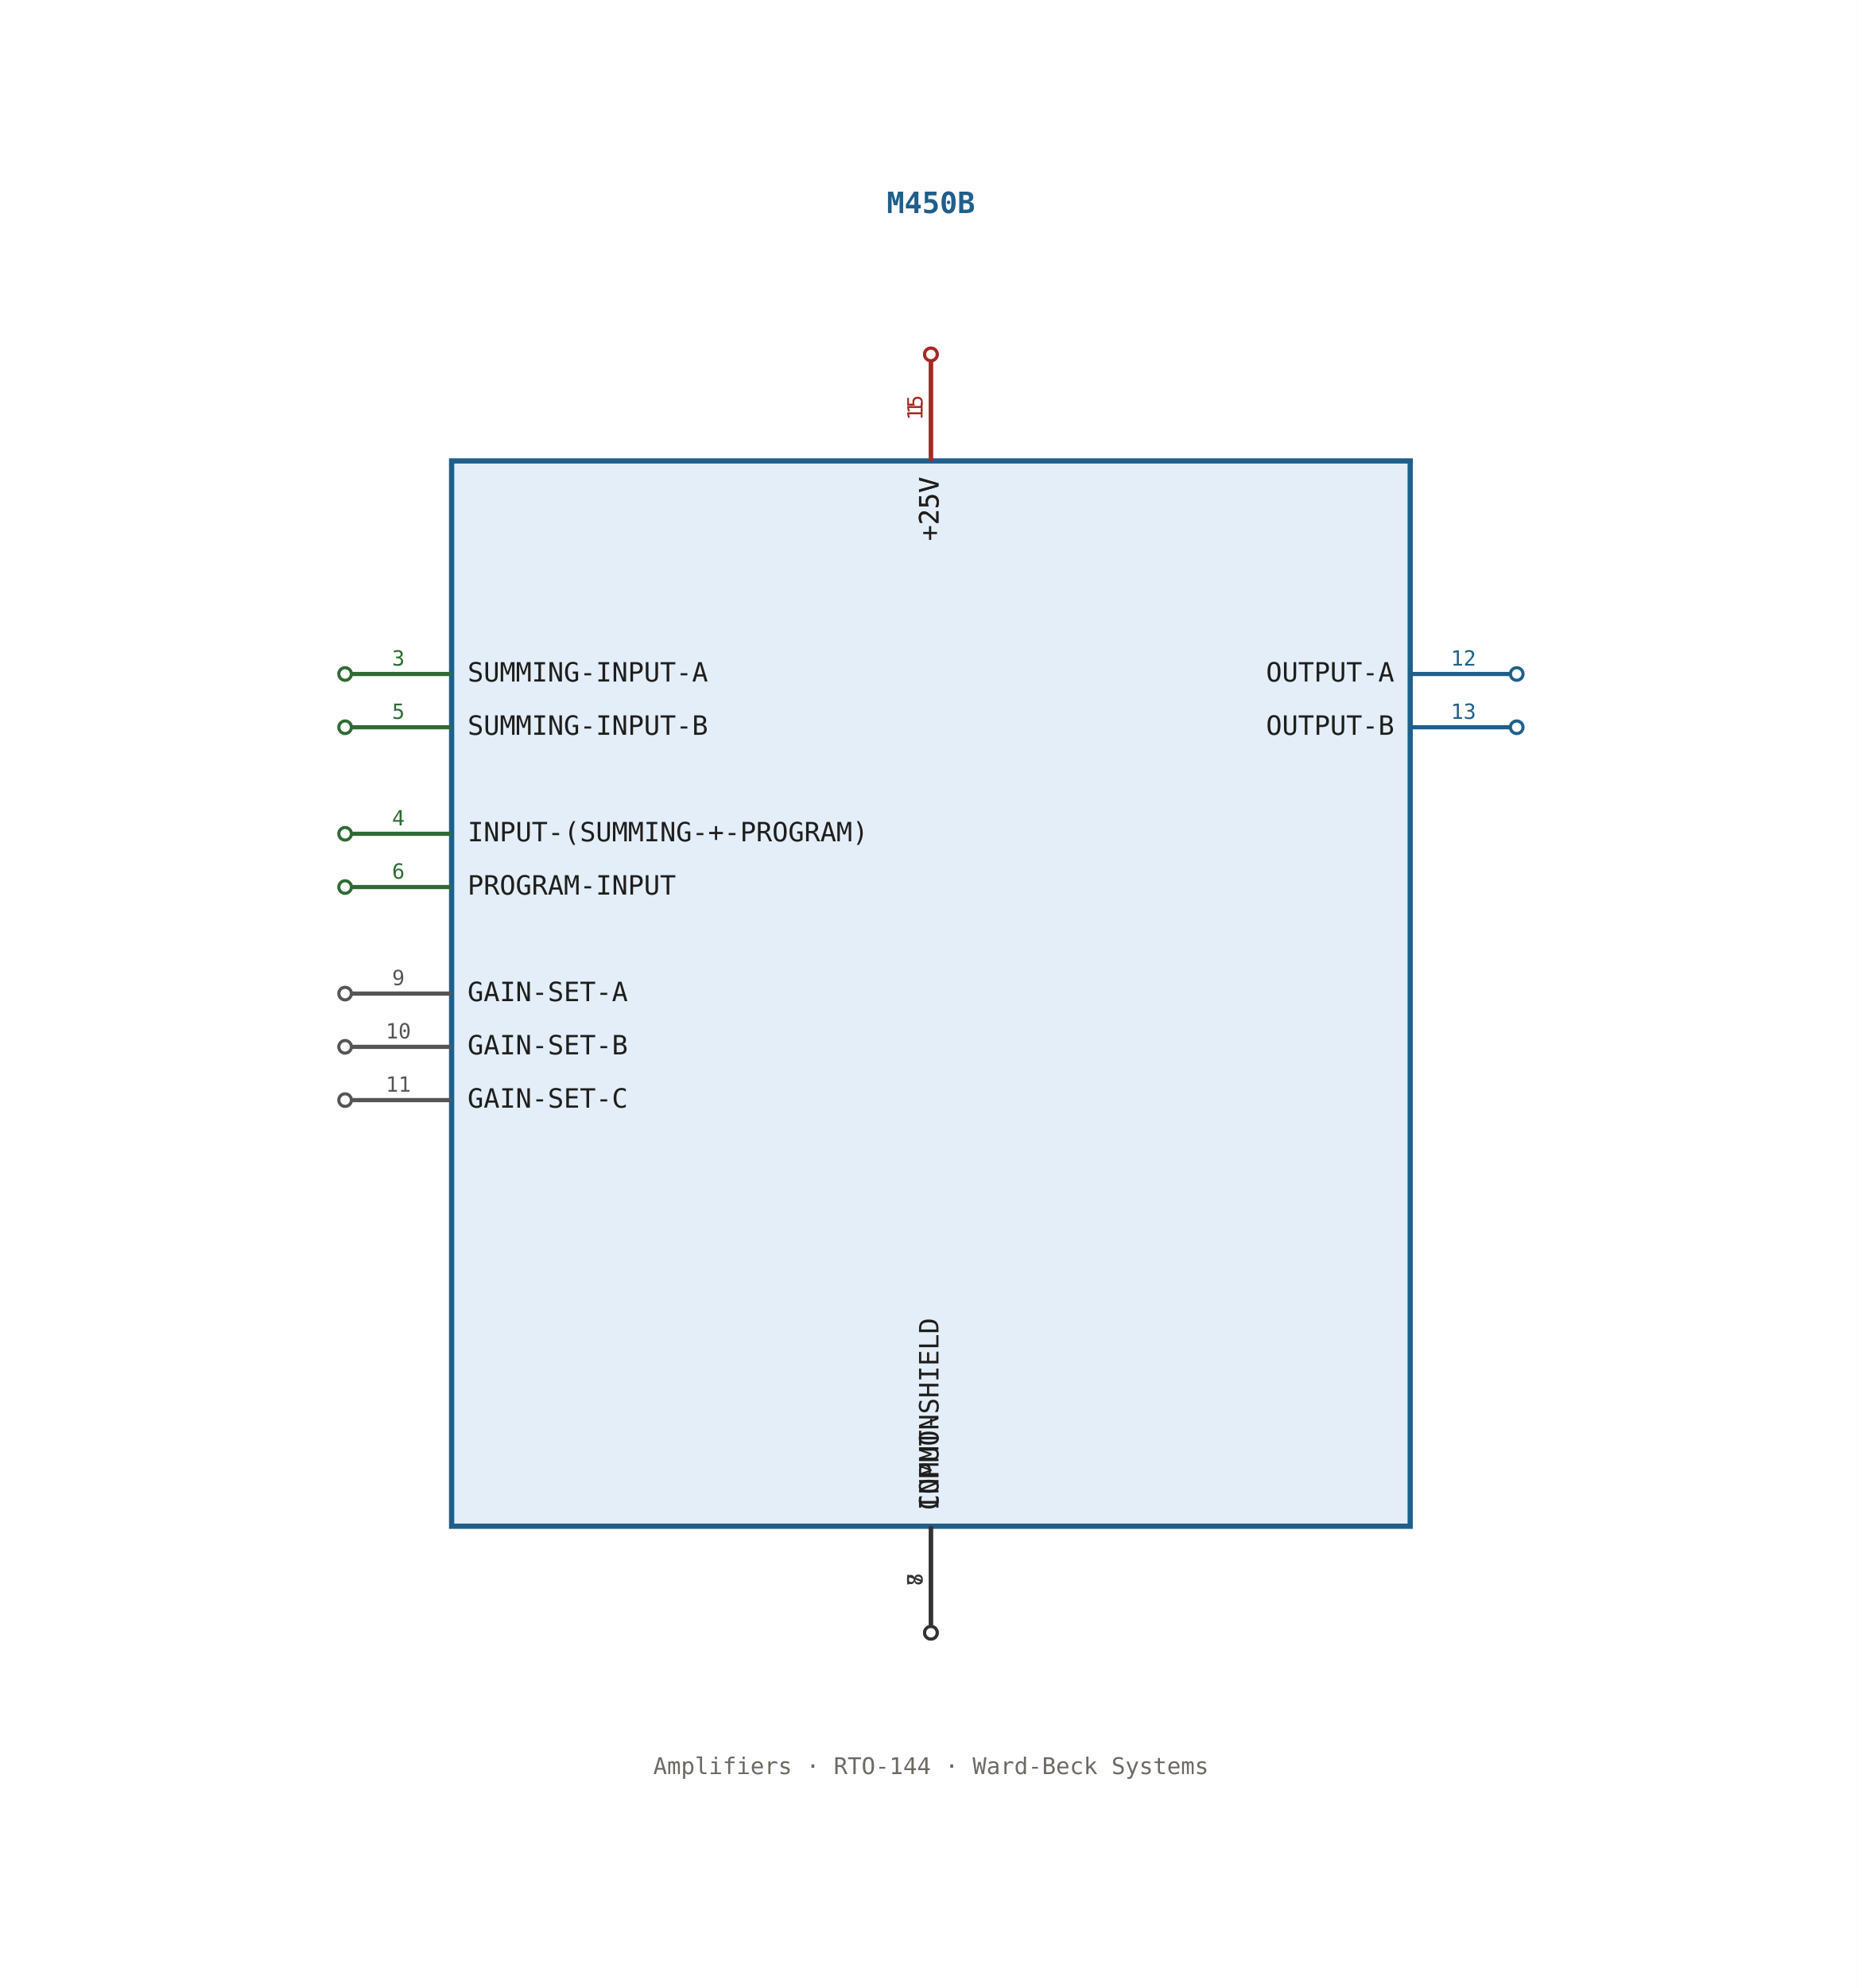
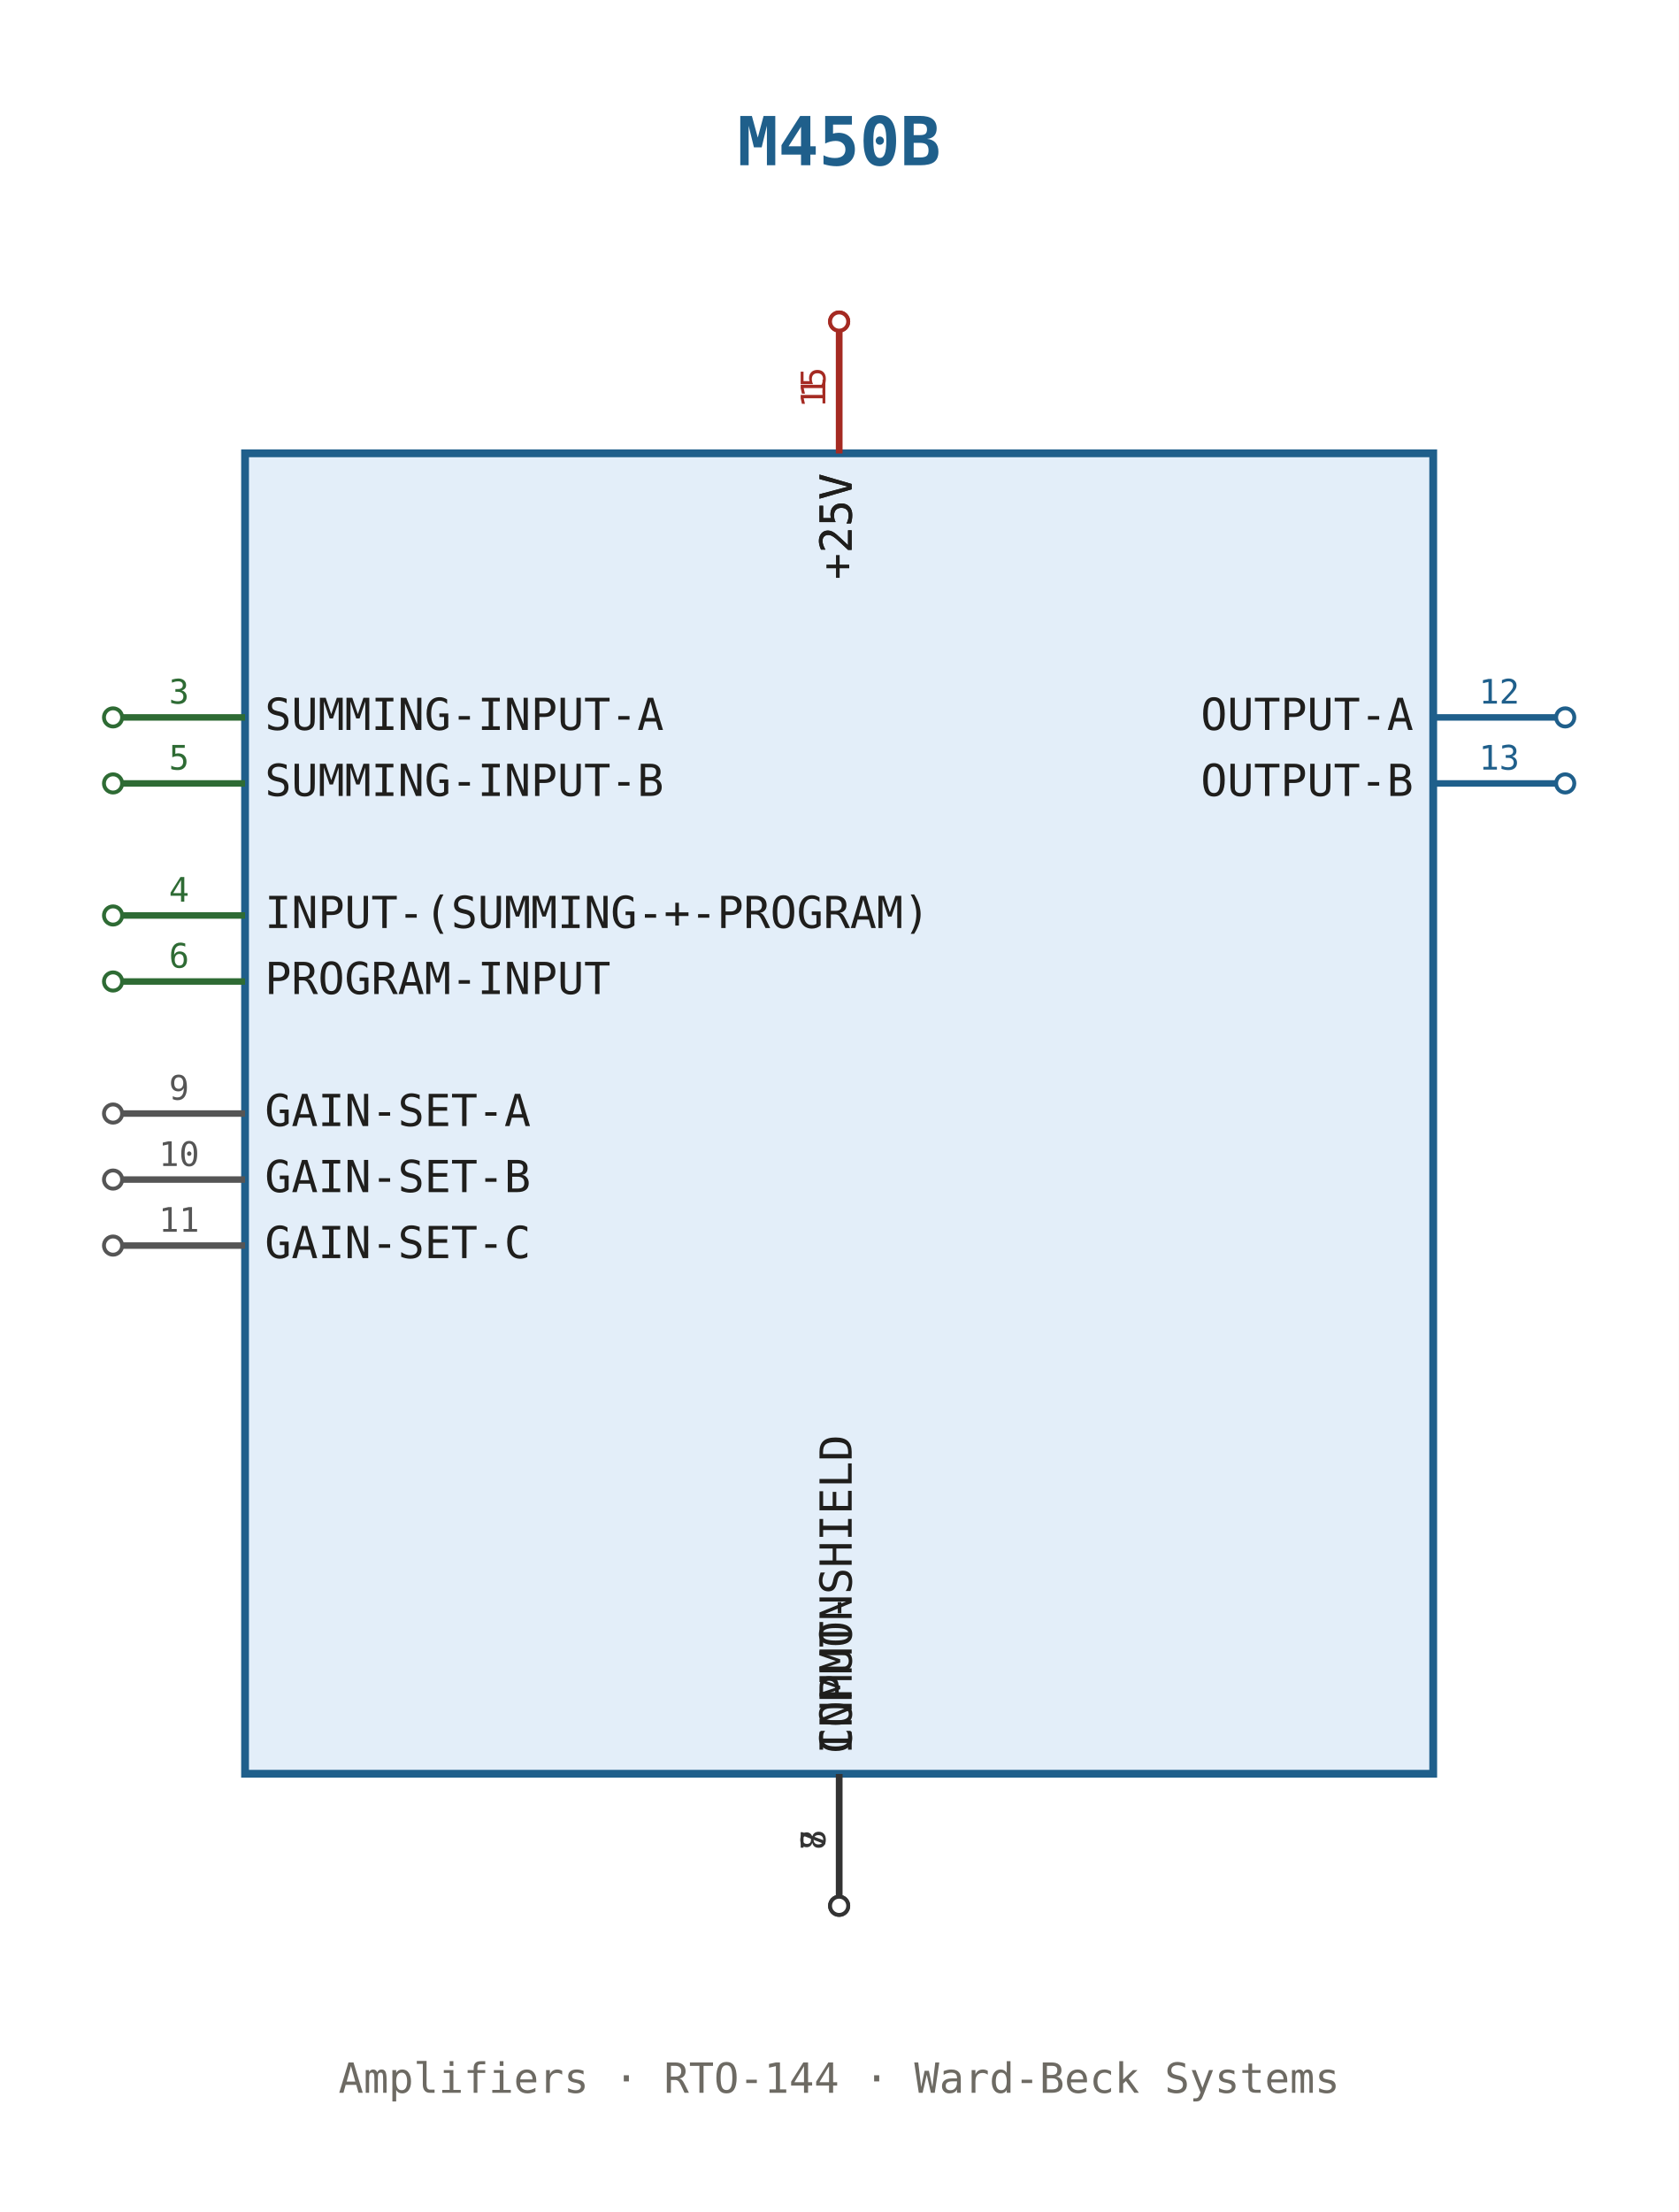
- <svg xmlns="http://www.w3.org/2000/svg" viewBox="0 0 888 948" font-family="Overpass Mono, ui-monospace, monospace">
+ <svg xmlns="http://www.w3.org/2000/svg" viewBox="0 0 646 851" font-family="Overpass Mono, Consolas, ui-monospace, monospace">
  <rect width="100%" height="100%" fill="#ffffff" />
-   <rect x="215.4" y="219.8" width="457.2" height="508.0" fill="#E3EEF9" stroke="#1F5F8B" stroke-width="2.5" />
-   <line x1="164.6" y1="321.4" x2="215.4" y2="321.4" stroke="#2E6B34" stroke-width="2" />
-   <circle cx="164.6" cy="321.4" r="3" fill="#fff" stroke="#2E6B34" stroke-width="1.5" />
-   <text x="223.0" y="321.4" font-size="12.7" dominant-baseline="middle" text-anchor="start" fill="#1f1e1c">SUMMING-INPUT-A</text>
-   <text x="190.0" y="317.4" font-size="10" text-anchor="middle" fill="#2E6B34">3</text>
-   <line x1="164.6" y1="346.8" x2="215.4" y2="346.8" stroke="#2E6B34" stroke-width="2" />
-   <circle cx="164.6" cy="346.8" r="3" fill="#fff" stroke="#2E6B34" stroke-width="1.5" />
-   <text x="223.0" y="346.8" font-size="12.7" dominant-baseline="middle" text-anchor="start" fill="#1f1e1c">SUMMING-INPUT-B</text>
-   <text x="190.0" y="342.8" font-size="10" text-anchor="middle" fill="#2E6B34">5</text>
-   <line x1="164.6" y1="397.6" x2="215.4" y2="397.6" stroke="#2E6B34" stroke-width="2" />
-   <circle cx="164.6" cy="397.6" r="3" fill="#fff" stroke="#2E6B34" stroke-width="1.5" />
-   <text x="223.0" y="397.6" font-size="12.7" dominant-baseline="middle" text-anchor="start" fill="#1f1e1c">INPUT-(SUMMING-+-PROGRAM)</text>
-   <text x="190.0" y="393.6" font-size="10" text-anchor="middle" fill="#2E6B34">4</text>
-   <line x1="164.6" y1="423.0" x2="215.4" y2="423.0" stroke="#2E6B34" stroke-width="2" />
-   <circle cx="164.6" cy="423.0" r="3" fill="#fff" stroke="#2E6B34" stroke-width="1.5" />
-   <text x="223.0" y="423.0" font-size="12.7" dominant-baseline="middle" text-anchor="start" fill="#1f1e1c">PROGRAM-INPUT</text>
-   <text x="190.0" y="419.0" font-size="10" text-anchor="middle" fill="#2E6B34">6</text>
-   <line x1="164.6" y1="473.8" x2="215.4" y2="473.8" stroke="#555555" stroke-width="2" />
-   <circle cx="164.6" cy="473.8" r="3" fill="#fff" stroke="#555555" stroke-width="1.5" />
-   <text x="223.0" y="473.8" font-size="12.7" dominant-baseline="middle" text-anchor="start" fill="#1f1e1c">GAIN-SET-A</text>
-   <text x="190.0" y="469.8" font-size="10" text-anchor="middle" fill="#555555">9</text>
-   <line x1="164.6" y1="499.2" x2="215.4" y2="499.2" stroke="#555555" stroke-width="2" />
-   <circle cx="164.6" cy="499.2" r="3" fill="#fff" stroke="#555555" stroke-width="1.5" />
-   <text x="223.0" y="499.2" font-size="12.7" dominant-baseline="middle" text-anchor="start" fill="#1f1e1c">GAIN-SET-B</text>
-   <text x="190.0" y="495.2" font-size="10" text-anchor="middle" fill="#555555">10</text>
-   <line x1="164.6" y1="524.6" x2="215.4" y2="524.6" stroke="#555555" stroke-width="2" />
-   <circle cx="164.6" cy="524.6" r="3" fill="#fff" stroke="#555555" stroke-width="1.5" />
-   <text x="223.0" y="524.6" font-size="12.7" dominant-baseline="middle" text-anchor="start" fill="#1f1e1c">GAIN-SET-C</text>
-   <text x="190.0" y="520.6" font-size="10" text-anchor="middle" fill="#555555">11</text>
-   <line x1="723.4" y1="321.4" x2="672.6" y2="321.4" stroke="#1F5F8B" stroke-width="2" />
-   <circle cx="723.4" cy="321.4" r="3" fill="#fff" stroke="#1F5F8B" stroke-width="1.5" />
-   <text x="665.0" y="321.4" font-size="12.7" dominant-baseline="middle" text-anchor="end" fill="#1f1e1c">OUTPUT-A</text>
-   <text x="698.0" y="317.4" font-size="10" text-anchor="middle" fill="#1F5F8B">12</text>
-   <line x1="723.4" y1="346.8" x2="672.6" y2="346.8" stroke="#1F5F8B" stroke-width="2" />
-   <circle cx="723.4" cy="346.8" r="3" fill="#fff" stroke="#1F5F8B" stroke-width="1.5" />
-   <text x="665.0" y="346.8" font-size="12.7" dominant-baseline="middle" text-anchor="end" fill="#1f1e1c">OUTPUT-B</text>
-   <text x="698.0" y="342.8" font-size="10" text-anchor="middle" fill="#1F5F8B">13</text>
-   <line x1="444.0" y1="169.0" x2="444.0" y2="219.8" stroke="#A52A22" stroke-width="2" />
-   <circle cx="444.0" cy="169.0" r="3" fill="#fff" stroke="#A52A22" stroke-width="1.5" />
-   <text x="444.0" y="227.4" font-size="12.7" dominant-baseline="middle" text-anchor="end" fill="#1f1e1c" transform="rotate(-90 444.0 227.4)">+25V</text>
-   <text x="440.0" y="194.4" font-size="10" text-anchor="middle" fill="#A52A22" transform="rotate(-90 440.0 194.4)">1</text>
-   <line x1="444.0" y1="169.0" x2="444.0" y2="219.8" stroke="#A52A22" stroke-width="2" />
-   <circle cx="444.0" cy="169.0" r="3" fill="#fff" stroke="#A52A22" stroke-width="1.5" />
-   <text x="444.0" y="227.4" font-size="12.7" dominant-baseline="middle" text-anchor="end" fill="#1f1e1c" transform="rotate(-90 444.0 227.4)">25V</text>
-   <text x="440.0" y="194.4" font-size="10" text-anchor="middle" fill="#A52A22" transform="rotate(-90 440.0 194.4)">15</text>
-   <line x1="444.0" y1="778.6" x2="444.0" y2="727.8" stroke="#333333" stroke-width="2" />
-   <circle cx="444.0" cy="778.6" r="3" fill="#fff" stroke="#333333" stroke-width="1.5" />
-   <text x="444.0" y="720.2" font-size="12.7" dominant-baseline="middle" text-anchor="start" fill="#1f1e1c" transform="rotate(-90 444.0 720.2)">COMMON</text>
-   <text x="440.0" y="753.2" font-size="10" text-anchor="middle" fill="#333333" transform="rotate(-90 440.0 753.2)">8</text>
-   <line x1="444.0" y1="778.6" x2="444.0" y2="727.8" stroke="#333333" stroke-width="2" />
-   <circle cx="444.0" cy="778.6" r="3" fill="#fff" stroke="#333333" stroke-width="1.5" />
-   <text x="444.0" y="720.2" font-size="12.7" dominant-baseline="middle" text-anchor="start" fill="#1f1e1c" transform="rotate(-90 444.0 720.2)">INPUT-SHIELD</text>
-   <text x="440.0" y="753.2" font-size="10" text-anchor="middle" fill="#333333" transform="rotate(-90 440.0 753.2)">7</text>
-   <text x="444.0" y="101.6" font-size="14" font-weight="700" text-anchor="middle" fill="#1F5F8B">M450B</text>
-   <text x="444.0" y="846.0" font-size="11" text-anchor="middle" fill="#6d6a63">Amplifiers · RTO-144 · Ward-Beck Systems</text>
+   <rect x="94.3" y="174.4" width="457.2" height="508.0" fill="#E3EEF9" stroke="#1F5F8B" stroke-width="3.00" />
+   <line x1="43.5" y1="276.0" x2="94.3" y2="276.0" stroke="#2E6B34" stroke-width="2.50" />
+   <circle cx="43.5" cy="276.0" r="3.5" fill="#ffffff" stroke="#2E6B34" stroke-width="1.50" />
+   <text x="101.9" y="276.0" font-size="17.0" dominant-baseline="middle" text-anchor="start" fill="#1F1E1C">SUMMING-INPUT-A</text>
+   <text x="68.9" y="267.0" font-size="13.0" dominant-baseline="middle" text-anchor="middle" fill="#2E6B34">3</text>
+   <line x1="43.5" y1="301.4" x2="94.3" y2="301.4" stroke="#2E6B34" stroke-width="2.50" />
+   <circle cx="43.5" cy="301.4" r="3.5" fill="#ffffff" stroke="#2E6B34" stroke-width="1.50" />
+   <text x="101.9" y="301.4" font-size="17.0" dominant-baseline="middle" text-anchor="start" fill="#1F1E1C">SUMMING-INPUT-B</text>
+   <text x="68.9" y="292.4" font-size="13.0" dominant-baseline="middle" text-anchor="middle" fill="#2E6B34">5</text>
+   <line x1="43.5" y1="352.2" x2="94.3" y2="352.2" stroke="#2E6B34" stroke-width="2.50" />
+   <circle cx="43.5" cy="352.2" r="3.5" fill="#ffffff" stroke="#2E6B34" stroke-width="1.50" />
+   <text x="101.9" y="352.2" font-size="17.0" dominant-baseline="middle" text-anchor="start" fill="#1F1E1C">INPUT-(SUMMING-+-PROGRAM)</text>
+   <text x="68.9" y="343.2" font-size="13.0" dominant-baseline="middle" text-anchor="middle" fill="#2E6B34">4</text>
+   <line x1="43.5" y1="377.6" x2="94.3" y2="377.6" stroke="#2E6B34" stroke-width="2.50" />
+   <circle cx="43.5" cy="377.6" r="3.5" fill="#ffffff" stroke="#2E6B34" stroke-width="1.50" />
+   <text x="101.9" y="377.6" font-size="17.0" dominant-baseline="middle" text-anchor="start" fill="#1F1E1C">PROGRAM-INPUT</text>
+   <text x="68.9" y="368.6" font-size="13.0" dominant-baseline="middle" text-anchor="middle" fill="#2E6B34">6</text>
+   <line x1="43.5" y1="428.4" x2="94.3" y2="428.4" stroke="#555555" stroke-width="2.50" />
+   <circle cx="43.5" cy="428.4" r="3.5" fill="#ffffff" stroke="#555555" stroke-width="1.50" />
+   <text x="101.9" y="428.4" font-size="17.0" dominant-baseline="middle" text-anchor="start" fill="#1F1E1C">GAIN-SET-A</text>
+   <text x="68.9" y="419.4" font-size="13.0" dominant-baseline="middle" text-anchor="middle" fill="#555555">9</text>
+   <line x1="43.5" y1="453.8" x2="94.3" y2="453.8" stroke="#555555" stroke-width="2.50" />
+   <circle cx="43.5" cy="453.8" r="3.5" fill="#ffffff" stroke="#555555" stroke-width="1.50" />
+   <text x="101.9" y="453.8" font-size="17.0" dominant-baseline="middle" text-anchor="start" fill="#1F1E1C">GAIN-SET-B</text>
+   <text x="68.9" y="444.9" font-size="13.0" dominant-baseline="middle" text-anchor="middle" fill="#555555">10</text>
+   <line x1="43.5" y1="479.2" x2="94.3" y2="479.2" stroke="#555555" stroke-width="2.50" />
+   <circle cx="43.5" cy="479.2" r="3.5" fill="#ffffff" stroke="#555555" stroke-width="1.50" />
+   <text x="101.9" y="479.2" font-size="17.0" dominant-baseline="middle" text-anchor="start" fill="#1F1E1C">GAIN-SET-C</text>
+   <text x="68.9" y="470.2" font-size="13.0" dominant-baseline="middle" text-anchor="middle" fill="#555555">11</text>
+   <line x1="602.3" y1="276.0" x2="551.5" y2="276.0" stroke="#1F5F8B" stroke-width="2.50" />
+   <circle cx="602.3" cy="276.0" r="3.5" fill="#ffffff" stroke="#1F5F8B" stroke-width="1.50" />
+   <text x="543.9" y="276.0" font-size="17.0" dominant-baseline="middle" text-anchor="end" fill="#1F1E1C">OUTPUT-A</text>
+   <text x="576.9" y="267.0" font-size="13.0" dominant-baseline="middle" text-anchor="middle" fill="#1F5F8B">12</text>
+   <line x1="602.3" y1="301.4" x2="551.5" y2="301.4" stroke="#1F5F8B" stroke-width="2.50" />
+   <circle cx="602.3" cy="301.4" r="3.5" fill="#ffffff" stroke="#1F5F8B" stroke-width="1.50" />
+   <text x="543.9" y="301.4" font-size="17.0" dominant-baseline="middle" text-anchor="end" fill="#1F1E1C">OUTPUT-B</text>
+   <text x="576.9" y="292.4" font-size="13.0" dominant-baseline="middle" text-anchor="middle" fill="#1F5F8B">13</text>
+   <line x1="322.9" y1="123.7" x2="322.9" y2="174.4" stroke="#A52A22" stroke-width="2.50" />
+   <circle cx="322.9" cy="123.7" r="3.5" fill="#ffffff" stroke="#A52A22" stroke-width="1.50" />
+   <text x="322.9" y="182.1" font-size="17.0" dominant-baseline="middle" text-anchor="end" fill="#1F1E1C" transform="rotate(-90 322.9 182.1)">+25V</text>
+   <text x="313.9" y="149.1" font-size="13.0" dominant-baseline="middle" text-anchor="middle" fill="#A52A22" transform="rotate(-90 313.9 149.1)">1</text>
+   <line x1="322.9" y1="123.7" x2="322.9" y2="174.4" stroke="#A52A22" stroke-width="2.50" />
+   <circle cx="322.9" cy="123.7" r="3.5" fill="#ffffff" stroke="#A52A22" stroke-width="1.50" />
+   <text x="322.9" y="182.1" font-size="17.0" dominant-baseline="middle" text-anchor="end" fill="#1F1E1C" transform="rotate(-90 322.9 182.1)">25V</text>
+   <text x="313.9" y="149.1" font-size="13.0" dominant-baseline="middle" text-anchor="middle" fill="#A52A22" transform="rotate(-90 313.9 149.1)">15</text>
+   <line x1="322.9" y1="733.2" x2="322.9" y2="682.5" stroke="#333333" stroke-width="2.50" />
+   <circle cx="322.9" cy="733.2" r="3.5" fill="#ffffff" stroke="#333333" stroke-width="1.50" />
+   <text x="322.9" y="674.8" font-size="17.0" dominant-baseline="middle" text-anchor="start" fill="#1F1E1C" transform="rotate(-90 322.9 674.8)">COMMON</text>
+   <text x="313.9" y="707.8" font-size="13.0" dominant-baseline="middle" text-anchor="middle" fill="#333333" transform="rotate(-90 313.9 707.8)">8</text>
+   <line x1="322.9" y1="733.2" x2="322.9" y2="682.5" stroke="#333333" stroke-width="2.50" />
+   <circle cx="322.9" cy="733.2" r="3.5" fill="#ffffff" stroke="#333333" stroke-width="1.50" />
+   <text x="322.9" y="674.8" font-size="17.0" dominant-baseline="middle" text-anchor="start" fill="#1F1E1C" transform="rotate(-90 322.9 674.8)">INPUT-SHIELD</text>
+   <text x="313.9" y="707.8" font-size="13.0" dominant-baseline="middle" text-anchor="middle" fill="#333333" transform="rotate(-90 313.9 707.8)">7</text>
+   <text x="322.9" y="56.2" font-size="26.0" dominant-baseline="middle" text-anchor="middle" fill="#1F5F8B" font-weight="700">M450B</text>
+   <text x="322.9" y="800.6" font-size="16.0" dominant-baseline="middle" text-anchor="middle" fill="#6D6A63">Amplifiers · RTO-144 · Ward-Beck Systems</text>
</svg>
